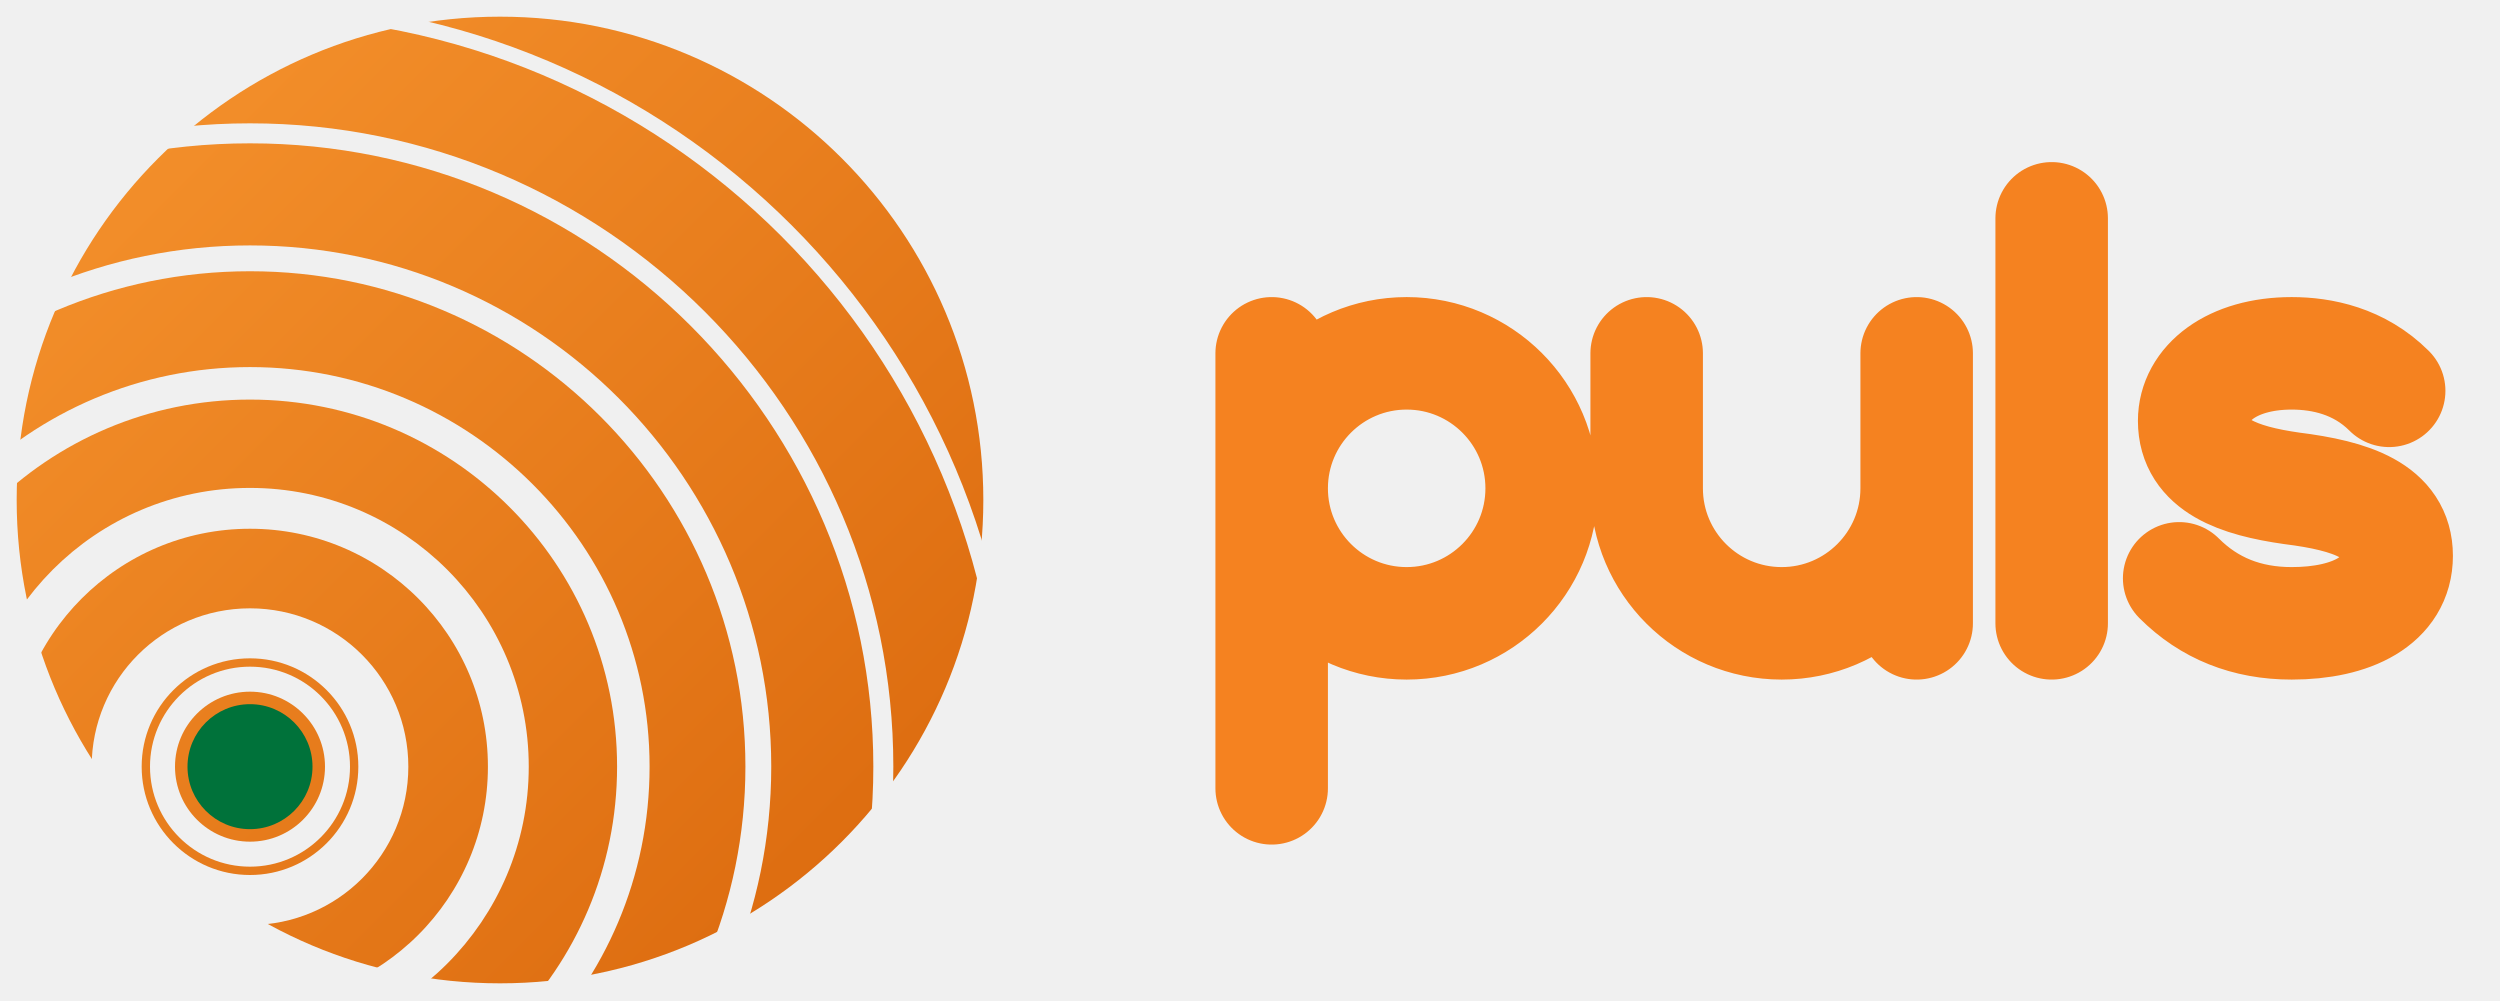
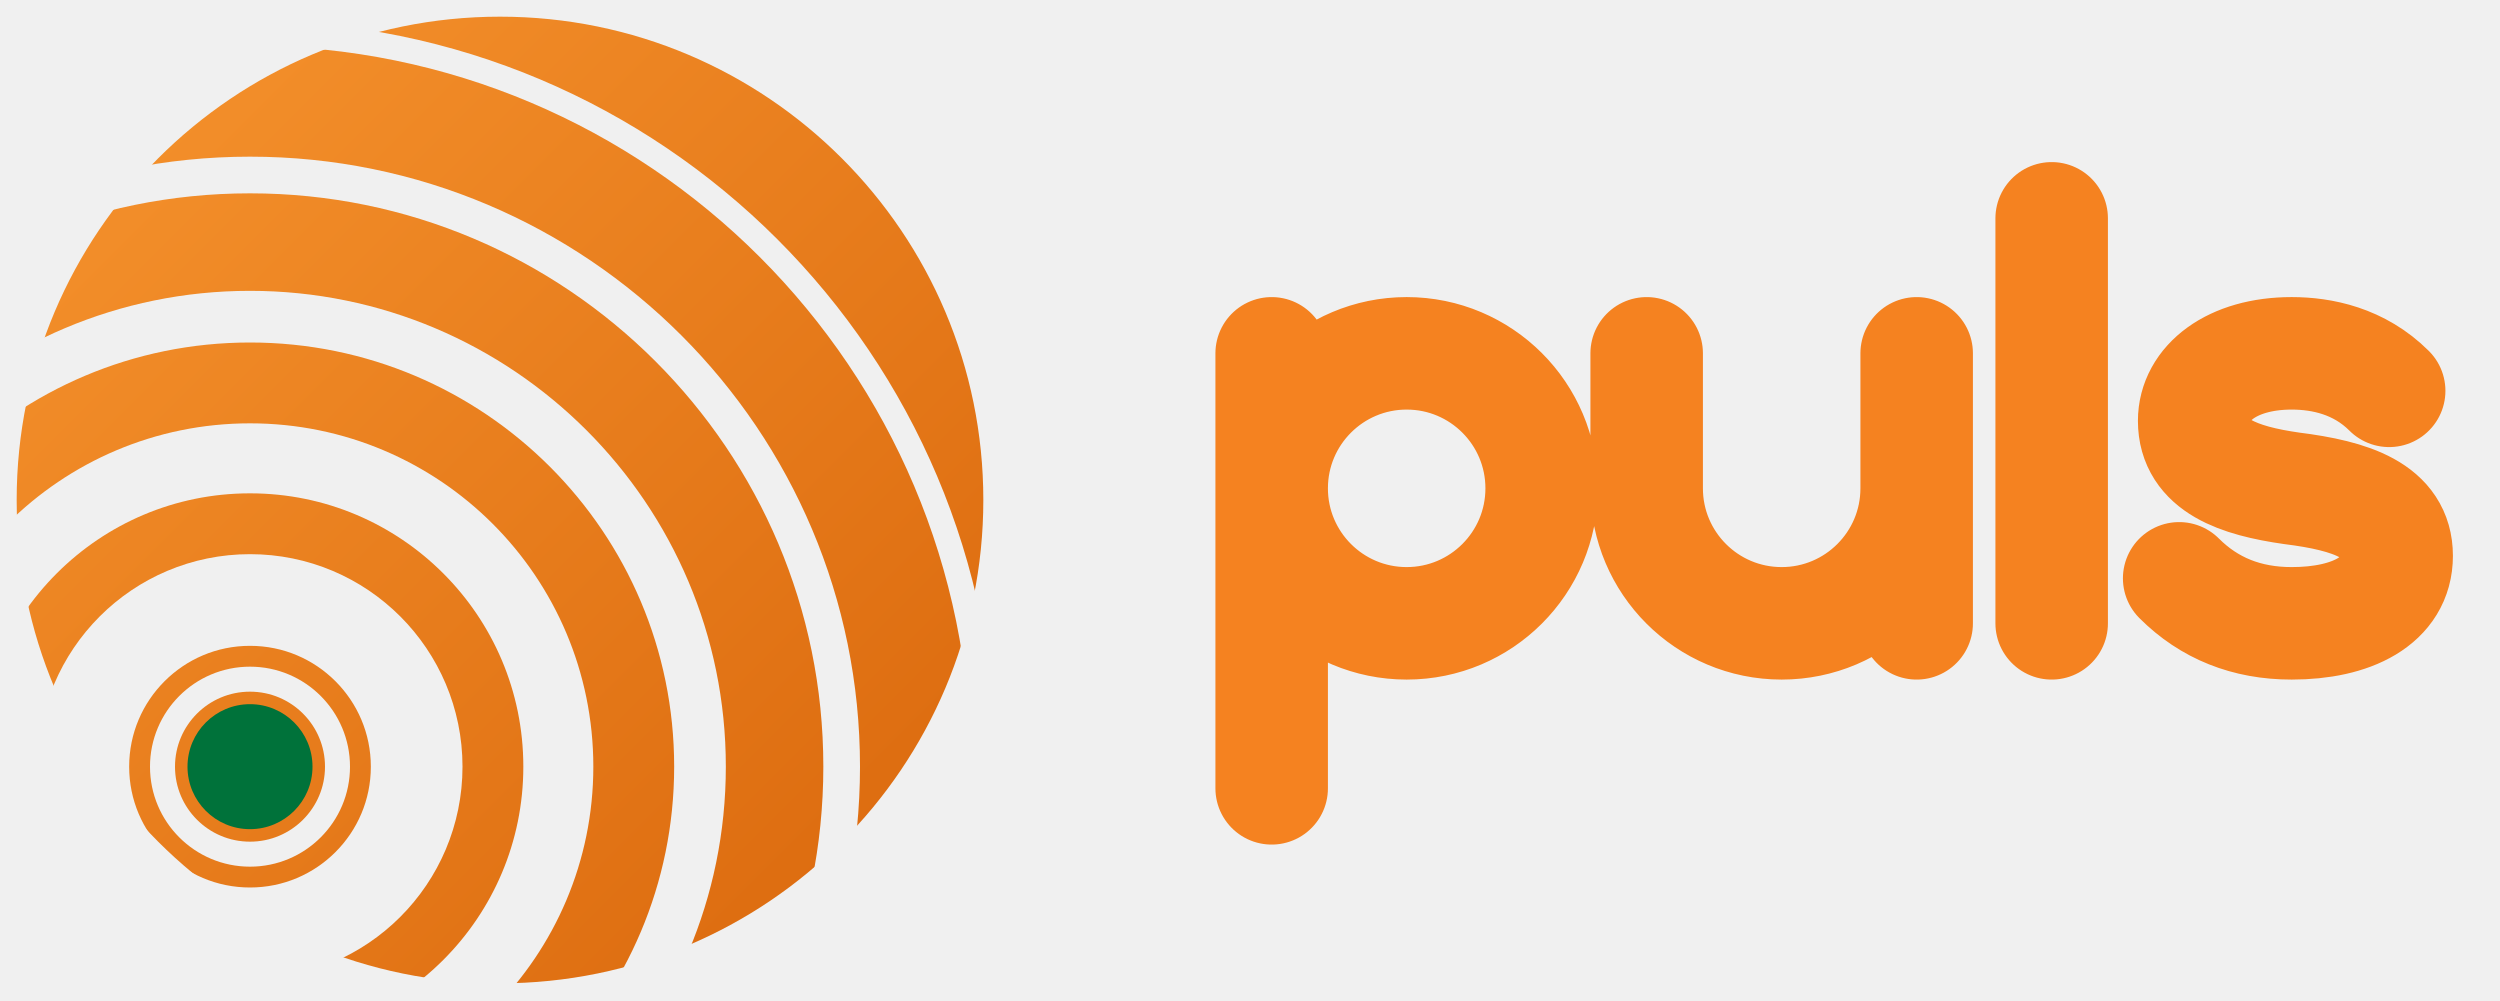
<svg xmlns="http://www.w3.org/2000/svg" viewBox="0 0 300 120" role="img" aria-label="Puls">
  <defs>
    <linearGradient id="bg" x1="0" y1="0" x2="1" y2="1">
      <stop offset="0" stop-color="#f7952f" />
      <stop offset="1" stop-color="#d9660b" />
    </linearGradient>
    <mask id="cut" maskUnits="userSpaceOnUse" x="0" y="0" width="120" height="120">
      <circle cx="60" cy="60" r="58" fill="#fff" />
-       <circle cx="30" cy="92" r="16" fill="none" stroke="#000" stroke-width="6" />
-       <circle cx="30" cy="92" r="31" fill="none" stroke="#000" stroke-width="4.9" />
-       <circle cx="30" cy="92" r="46" fill="none" stroke="#000" stroke-width="3.9" />
-       <circle cx="30" cy="92" r="61" fill="none" stroke="#000" stroke-width="3.1" />
-       <circle cx="30" cy="92" r="76" fill="none" stroke="#000" stroke-width="2.4" />
-       <circle cx="30" cy="92" r="91" fill="none" stroke="#000" stroke-width="1.8" />
-       <circle cx="30" cy="92" r="106" fill="none" stroke="#000" stroke-width="1.3" />
+       <circle cx="30" cy="92" r="20" fill="none" stroke="#000" stroke-width="11" />
+       <circle cx="30" cy="92" r="37" fill="none" stroke="#000" stroke-width="8.4" />
+       <circle cx="30" cy="92" r="54" fill="none" stroke="#000" stroke-width="6.2" />
+       <circle cx="30" cy="92" r="71" fill="none" stroke="#000" stroke-width="4.4" />
+       <circle cx="30" cy="92" r="88" fill="none" stroke="#000" stroke-width="3" />
+       <circle cx="30" cy="92" r="105" fill="none" stroke="#000" stroke-width="2" />
      <circle cx="30" cy="92" r="10.5" fill="none" stroke="#000" stroke-width="3" />
    </mask>
  </defs>
  <rect width="120" height="120" fill="url(#bg)" mask="url(#cut)" />
  <circle class="puls-source" cx="30" cy="92" r="7.5" fill="#00723a" />
  <g transform="translate(140 19) scale(.9)">
    <path d="M14 26V84M14 44a18 18 0 1 0 36 0a18 18 0 1 0-36 0M64 26v18a18 18 0 0 0 36 0M100 26v36M118 8v54M163 31c-4-4-9-5-13-5c-8 0-13 4-13 9c0 6 6 8 13 9c8 1 14 3 14 9c0 6-6 9-14 9c-6 0-11-2-15-6" fill="none" stroke="#f58220" stroke-width="15" stroke-linecap="round" stroke-linejoin="round" />
  </g>
</svg>
